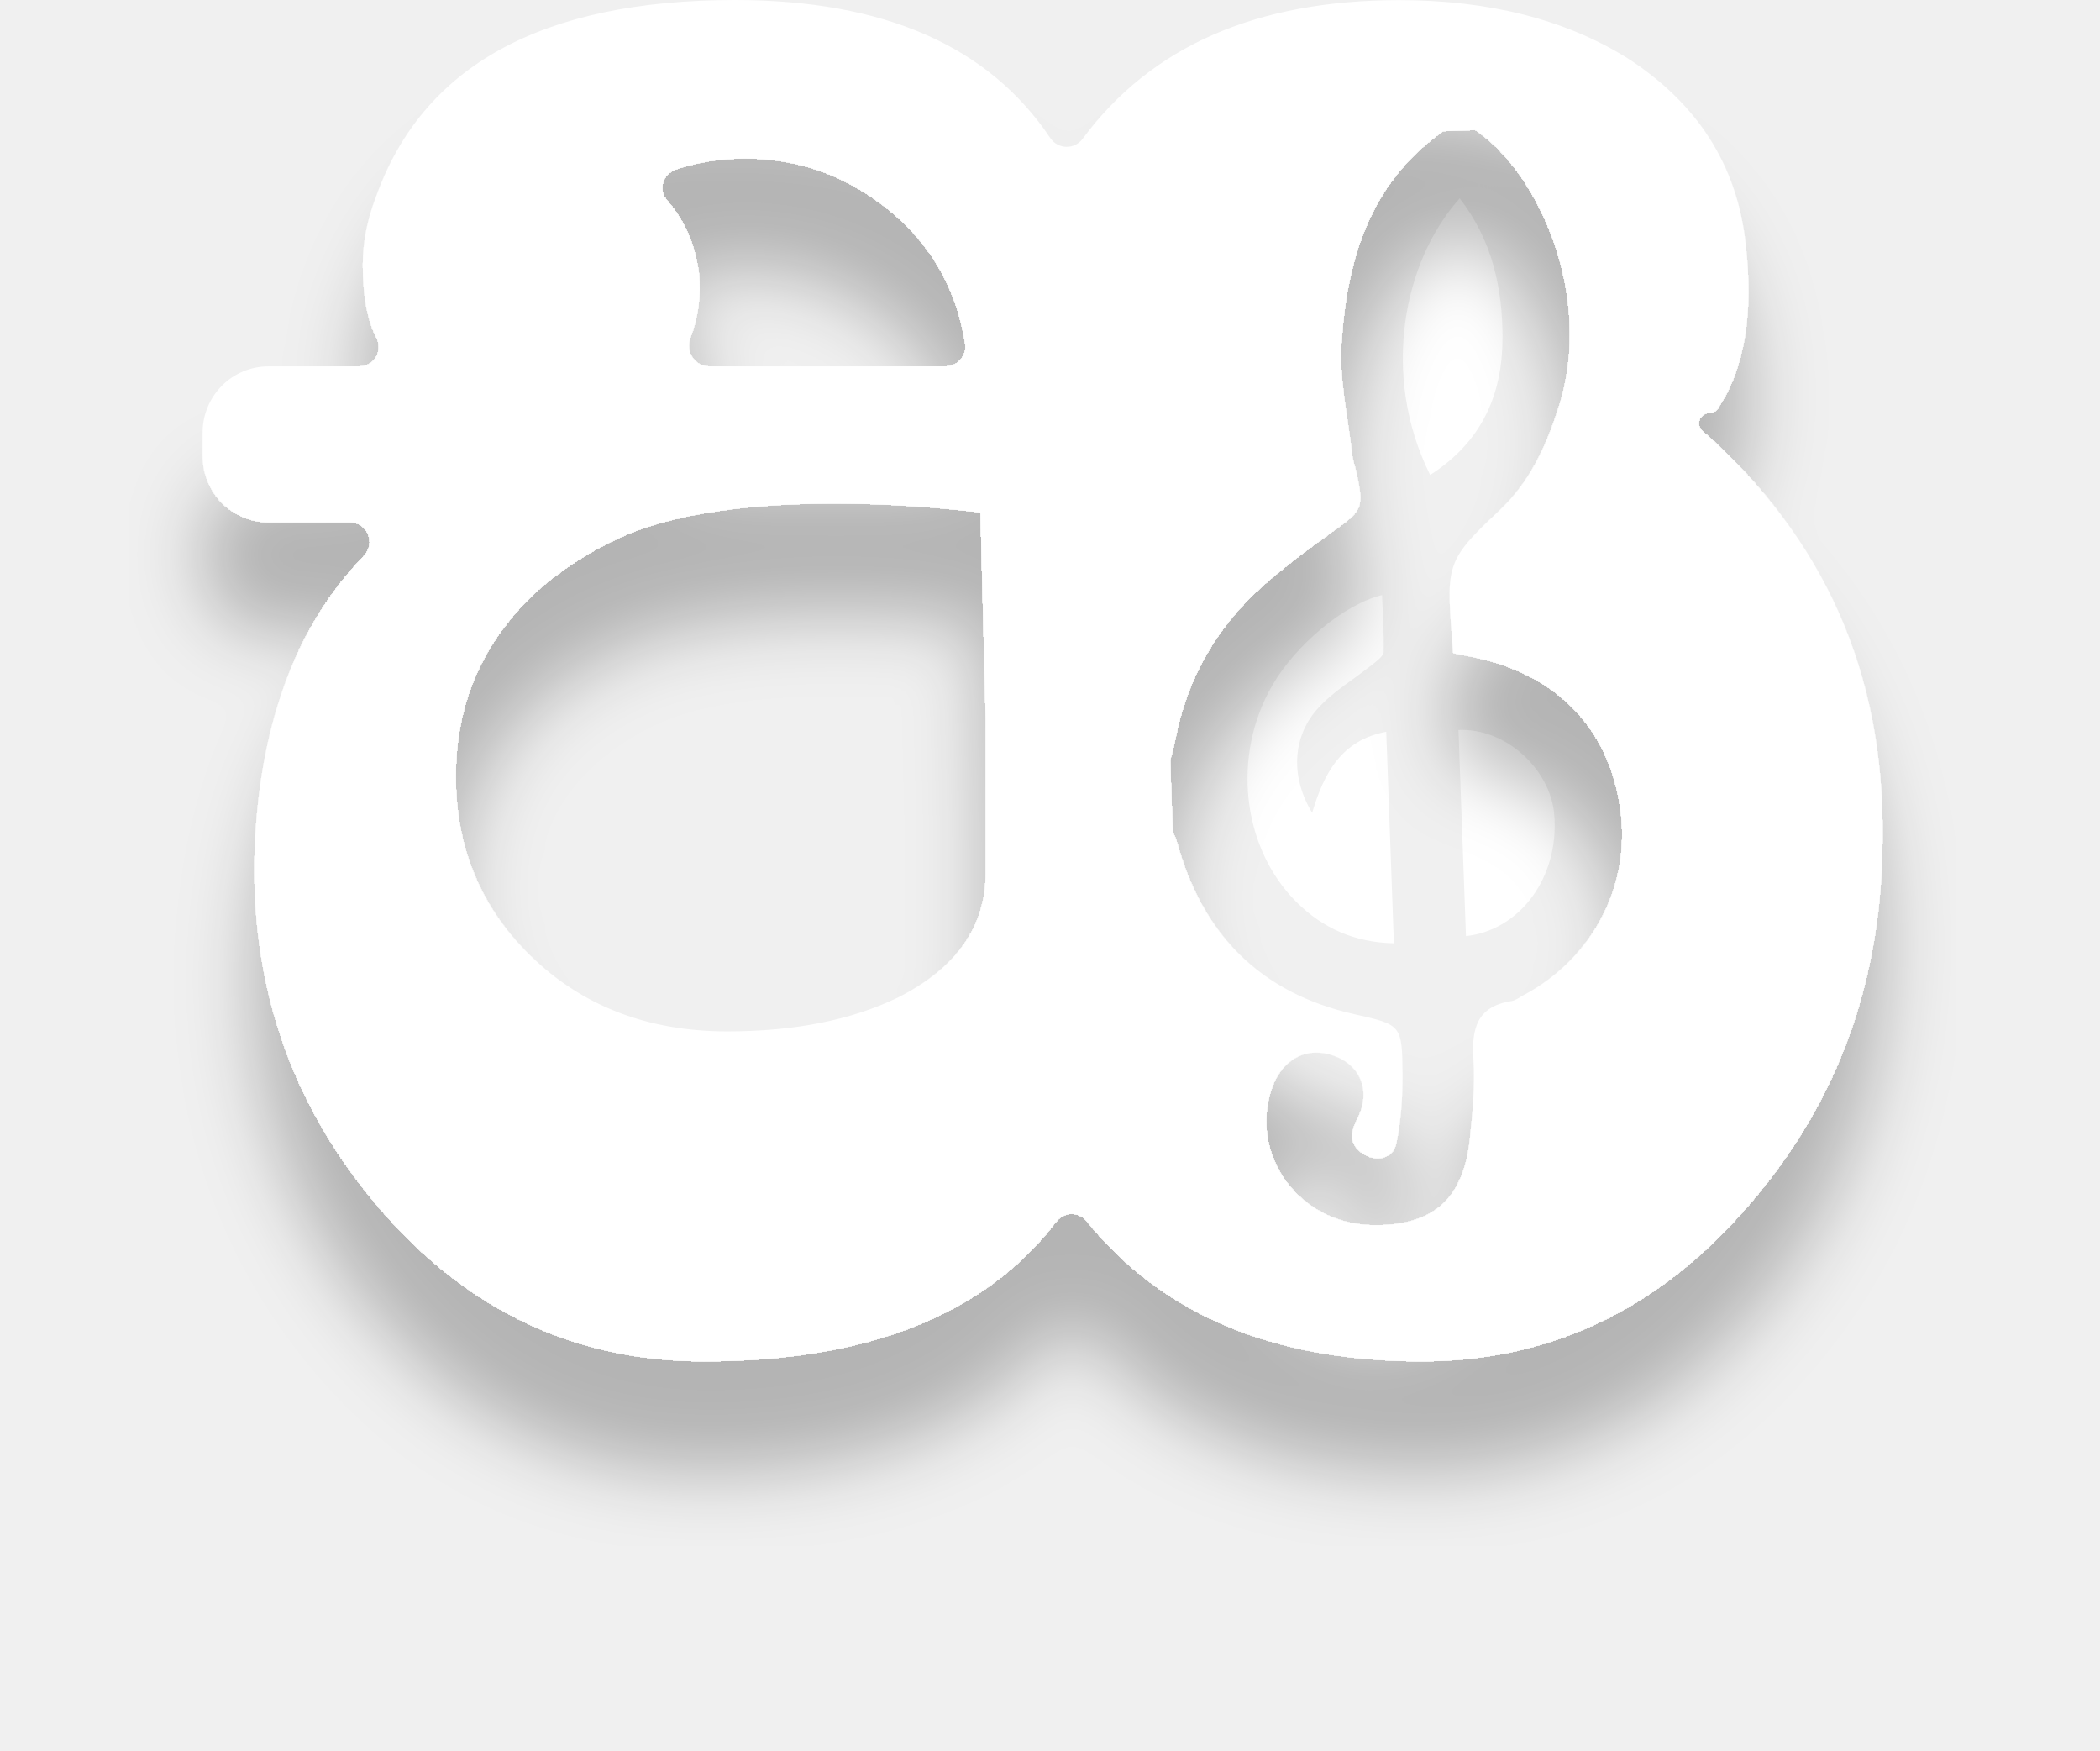
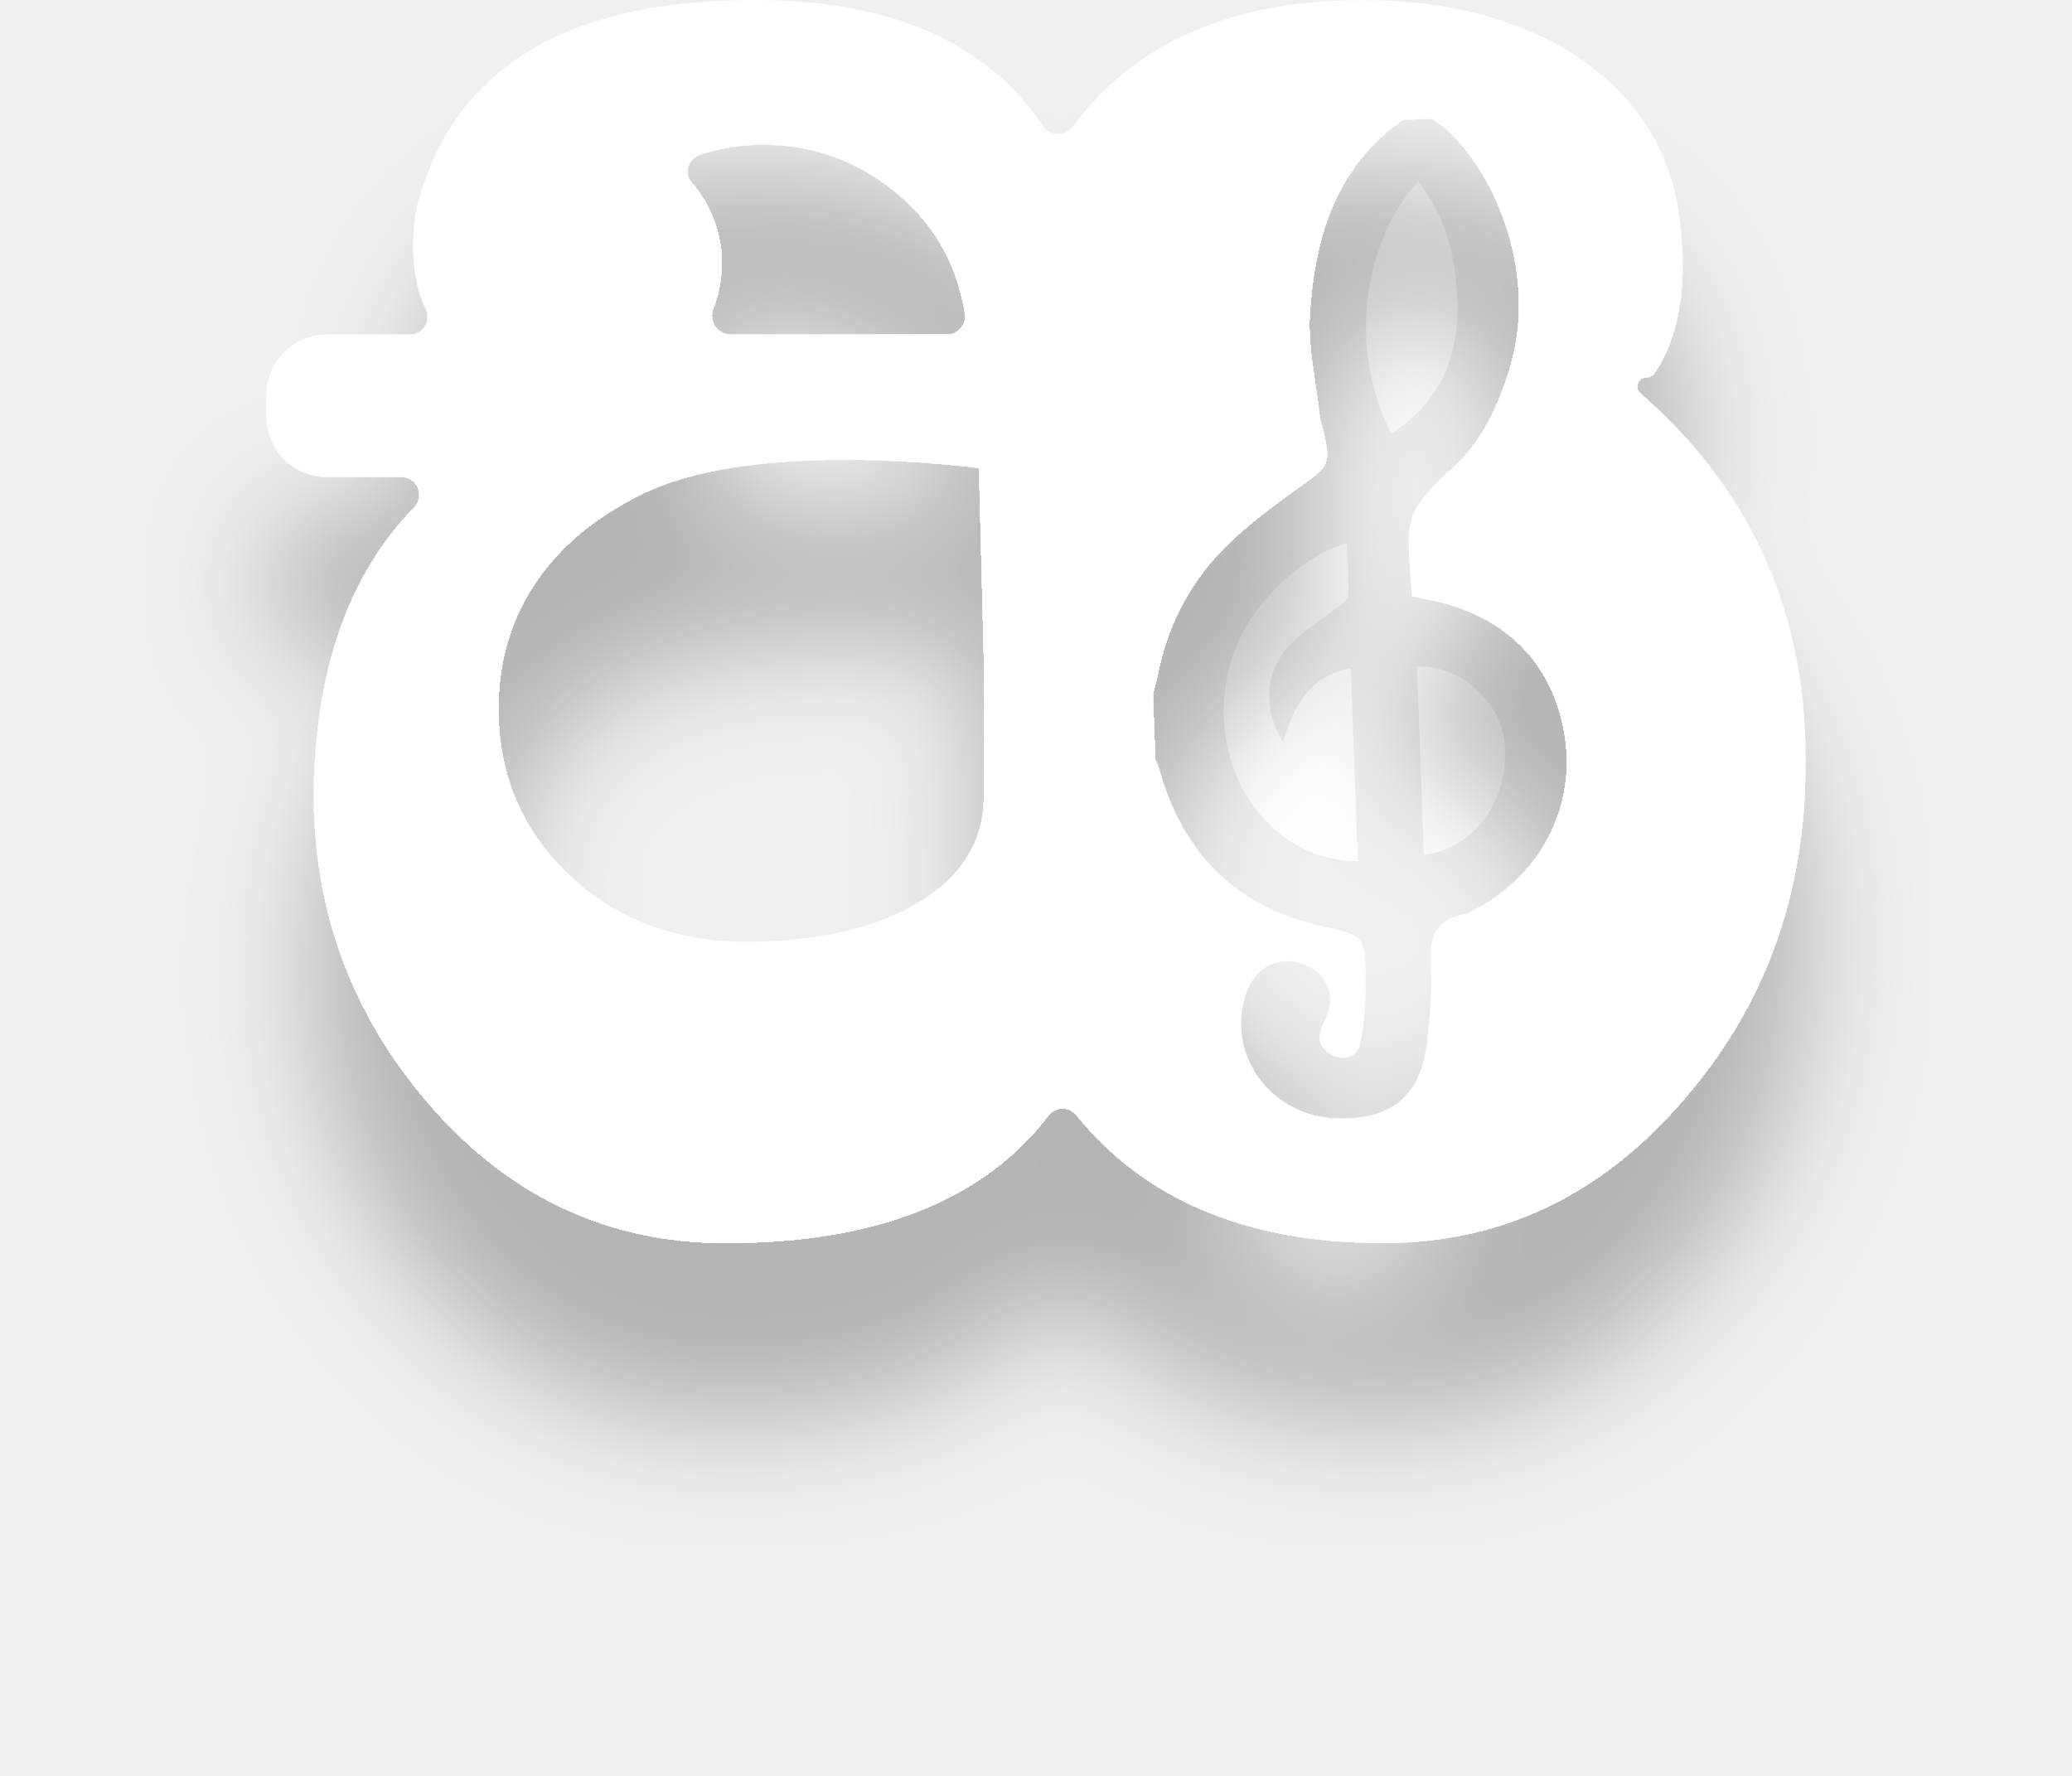
- <svg xmlns="http://www.w3.org/2000/svg" width="114" height="95" viewBox="0 0 114 95" fill="none">
-   <path d="M71.236 44.117C70.088 42.251 70.119 40.067 71.496 38.498C72.347 37.531 73.526 36.855 74.544 36.03C74.766 35.85 75.106 35.602 75.112 35.378C75.137 34.361 75.069 33.344 75.026 32.296C72.964 32.792 70.36 34.981 69.076 37.183C66.867 40.985 67.404 45.978 70.366 48.943C71.81 50.388 73.557 51.151 75.668 51.194C75.526 47.337 75.39 43.578 75.254 39.714C72.81 40.173 71.866 41.971 71.23 44.117H71.236Z" fill="white" />
-   <path d="M79.173 39.615C79.309 43.342 79.445 47.07 79.581 50.804C82.543 50.475 84.641 47.585 84.376 44.242C84.178 41.717 81.697 39.49 79.173 39.621V39.615Z" fill="white" />
-   <path d="M81.568 18.365C81.568 15.636 81.006 13.037 79.241 10.767C76.174 14.172 74.946 20.381 77.636 25.777C80.401 24.009 81.562 21.46 81.562 18.371L81.568 18.365Z" fill="white" />
-   <g filter="url(#filter0_d_19_24)">
-     <path d="M92.418 23.395C92.029 23.06 92.27 22.422 92.782 22.422C92.967 22.422 93.14 22.335 93.245 22.18C94.701 20.021 95.207 17.026 94.757 13.199C94.288 8.944 92.134 5.582 88.301 3.126C84.931 1.048 80.815 0.006 75.958 0.006C68.212 0.006 62.485 2.512 58.776 7.53C58.325 8.138 57.43 8.113 57.01 7.486C53.672 2.493 47.969 0 39.902 0C29.423 0 22.924 3.573 20.4 10.718C19.93 11.94 19.696 13.161 19.696 14.383C19.696 16.052 19.943 17.36 20.43 18.322C20.795 19.035 20.326 19.885 19.529 19.885H14.573C12.598 19.885 11 21.491 11 23.476V24.754C11 26.738 12.598 28.345 14.573 28.345H19.005C19.955 28.345 20.418 29.492 19.752 30.175C15.95 34.101 13.969 39.621 13.808 46.729C13.716 53.992 16.03 60.331 20.751 65.751C25.473 71.172 31.299 73.883 38.217 73.883C47.099 73.883 53.468 71.358 57.325 66.31C57.751 65.758 58.566 65.739 59.004 66.285C63.028 71.265 68.965 73.796 76.803 73.883C84.006 73.976 90.085 71.11 95.041 65.28C99.811 59.735 102.194 53.111 102.194 45.401C102.28 36.513 99.022 29.176 92.418 23.395ZM36.638 9.217C37.822 8.807 39.1 8.603 40.464 8.603C42.988 8.603 45.278 9.31 47.339 10.718C50.178 12.653 51.863 15.295 52.394 18.657C52.493 19.302 51.987 19.885 51.339 19.885H38.501C37.705 19.885 37.187 19.078 37.477 18.334C37.915 17.205 38.069 16.027 37.94 14.811C37.73 13.267 37.15 11.952 36.212 10.879C35.73 10.327 35.952 9.459 36.644 9.223L36.638 9.217ZM53.511 47.374C53.511 50.289 51.919 52.547 48.74 54.141C46.216 55.362 43.13 55.976 39.483 55.976C35.181 55.976 31.626 54.612 28.818 51.889C26.01 49.166 24.652 45.78 24.751 41.736C24.843 37.884 26.343 34.64 29.238 32.004C29.238 32.004 31.126 30.268 33.866 29.083C40.526 26.205 52.413 27.712 53.227 27.818L53.511 39.05V47.367V47.374ZM82.734 53.992C82.506 54.116 82.284 54.296 82.043 54.333C80.167 54.624 79.877 55.834 79.988 57.502C80.08 58.941 79.945 60.411 79.79 61.856C79.432 65.137 77.729 66.576 74.433 66.489C70.508 66.384 67.823 62.7 69.033 59.09C69.539 57.583 70.773 56.845 72.168 57.223C73.804 57.663 74.483 59.146 73.693 60.709C73.329 61.434 73.205 62.049 73.946 62.582C74.674 63.103 75.631 62.892 75.803 62.036C76.05 60.814 76.143 59.549 76.137 58.302C76.118 55.617 76.075 55.617 73.538 55.046C68.416 53.899 65.262 50.711 63.88 45.674C63.83 45.494 63.738 45.321 63.664 45.147C63.614 43.851 63.571 42.561 63.522 41.264C63.614 40.892 63.725 40.526 63.799 40.148C64.447 36.786 66.071 33.977 68.626 31.731C69.811 30.689 71.088 29.747 72.372 28.829C73.97 27.687 74.057 27.576 73.625 25.622C73.557 25.306 73.433 24.996 73.403 24.679C73.18 22.663 72.693 20.629 72.822 18.638C73.112 14.11 74.353 9.911 78.346 7.12C78.926 7.102 79.507 7.077 80.087 7.058C83.444 9.273 86.567 15.977 84.623 22.081C83.944 24.208 83.037 26.18 81.376 27.725C78.334 30.559 78.531 30.714 78.889 35.447C79.346 35.54 79.815 35.626 80.284 35.732C84.629 36.712 87.363 39.621 87.962 43.907C88.542 48.037 86.505 51.97 82.734 53.998V53.992Z" fill="white" />
+ <svg xmlns="http://www.w3.org/2000/svg" width="70" height="60" viewBox="0 0 70 60" fill="none">
+   <path d="M43.345 25.077C42.691 24.016 42.708 22.775 43.493 21.883C43.979 21.333 44.651 20.949 45.231 20.48C45.358 20.378 45.552 20.237 45.555 20.11C45.569 19.532 45.531 18.953 45.506 18.358C44.331 18.64 42.846 19.884 42.114 21.136C40.854 23.297 41.16 26.135 42.849 27.82C43.672 28.642 44.668 29.075 45.872 29.1C45.791 26.907 45.714 24.771 45.636 22.574C44.243 22.835 43.704 23.858 43.342 25.077H43.345Z" fill="white" />
+   <path d="M47.871 22.518C47.948 24.637 48.026 26.756 48.103 28.878C49.792 28.691 50.989 27.048 50.837 25.148C50.725 23.713 49.31 22.447 47.871 22.521V22.518Z" fill="white" />
+   <path d="M49.236 10.439C49.236 8.888 48.916 7.411 47.909 6.12C46.16 8.056 45.46 11.585 46.995 14.652C48.571 13.647 49.233 12.198 49.233 10.443L49.236 10.439Z" fill="white" />
+   <g filter="url(#filter0_d_11_138)">
+     <path d="M55.422 13.298C55.201 13.108 55.338 12.745 55.63 12.745C55.736 12.745 55.834 12.695 55.894 12.607C56.724 11.38 57.013 9.678 56.756 7.502C56.489 5.084 55.261 3.173 53.075 1.777C51.154 0.596 48.807 0.004 46.037 0.004C41.621 0.004 38.355 1.428 36.24 4.28C35.984 4.626 35.473 4.611 35.234 4.255C33.33 1.417 30.079 0 25.479 0C19.504 0 15.799 2.031 14.359 6.092C14.092 6.787 13.958 7.481 13.958 8.176C13.958 9.124 14.099 9.868 14.377 10.415C14.585 10.82 14.317 11.303 13.863 11.303H11.037C9.911 11.303 9 12.216 9 13.344V14.07C9 15.199 9.911 16.112 11.037 16.112H13.564C14.106 16.112 14.37 16.764 13.99 17.152C11.822 19.384 10.693 22.521 10.601 26.562C10.548 30.69 11.868 34.293 14.56 37.374C17.252 40.456 20.574 41.996 24.519 41.996C29.582 41.996 33.214 40.562 35.413 37.692C35.656 37.378 36.121 37.367 36.371 37.678C38.665 40.509 42.05 41.947 46.519 41.996C50.626 42.049 54.092 40.42 56.918 37.106C59.638 33.955 60.996 30.189 60.996 25.807C61.046 20.755 59.188 16.584 55.422 13.298ZM23.618 5.239C24.294 5.006 25.022 4.89 25.8 4.89C27.239 4.89 28.544 5.292 29.72 6.092C31.338 7.192 32.299 8.694 32.602 10.605C32.658 10.972 32.37 11.303 32 11.303H24.681C24.227 11.303 23.931 10.845 24.096 10.422C24.346 9.78 24.434 9.11 24.36 8.419C24.241 7.541 23.91 6.794 23.375 6.184C23.101 5.87 23.227 5.376 23.621 5.243L23.618 5.239ZM33.239 26.928C33.239 28.585 32.331 29.869 30.519 30.775C29.079 31.469 27.32 31.818 25.24 31.818C22.787 31.818 20.76 31.043 19.159 29.495C17.558 27.947 16.784 26.022 16.84 23.724C16.893 21.534 17.748 19.69 19.399 18.192C19.399 18.192 20.475 17.205 22.038 16.531C25.835 14.896 32.612 15.752 33.077 15.812L33.239 22.197V26.925V26.928ZM49.901 30.69C49.771 30.761 49.644 30.863 49.507 30.884C48.437 31.05 48.272 31.737 48.335 32.685C48.388 33.503 48.31 34.339 48.223 35.16C48.019 37.025 47.047 37.843 45.168 37.794C42.93 37.734 41.399 35.64 42.089 33.588C42.377 32.731 43.081 32.312 43.877 32.527C44.809 32.777 45.196 33.62 44.746 34.508C44.538 34.921 44.468 35.27 44.89 35.573C45.305 35.869 45.851 35.749 45.949 35.263C46.09 34.568 46.143 33.849 46.139 33.14C46.129 31.614 46.104 31.614 44.658 31.289C41.737 30.637 39.939 28.825 39.151 25.962C39.123 25.86 39.07 25.761 39.028 25.663C38.999 24.926 38.975 24.192 38.947 23.456C38.999 23.244 39.063 23.036 39.105 22.821C39.474 20.91 40.4 19.313 41.857 18.037C42.532 17.445 43.261 16.909 43.993 16.387C44.904 15.738 44.953 15.675 44.707 14.564C44.668 14.384 44.598 14.208 44.58 14.028C44.454 12.882 44.176 11.726 44.25 10.594C44.415 8.021 45.122 5.634 47.399 4.047C47.73 4.037 48.061 4.023 48.392 4.012C50.306 5.271 52.086 9.082 50.978 12.551C50.591 13.76 50.074 14.881 49.127 15.759C47.392 17.37 47.505 17.459 47.709 20.149C47.969 20.201 48.237 20.251 48.504 20.311C50.981 20.868 52.54 22.521 52.882 24.957C53.212 27.305 52.051 29.541 49.901 30.694V30.69Z" fill="white" />
  </g>
  <defs>
-     <filter id="filter0_d_19_24" x="7" y="0" width="99.195" height="83.885" filterUnits="userSpaceOnUse" color-interpolation-filters="sRGB">
+     <filter id="filter0_d_11_138" x="5" y="0" width="59.997" height="51.998" filterUnits="userSpaceOnUse" color-interpolation-filters="sRGB">
      <feFlood flood-opacity="0" result="BackgroundImageFix" />
      <feColorMatrix in="SourceAlpha" type="matrix" values="0 0 0 0 0 0 0 0 0 0 0 0 0 0 0 0 0 0 127 0" result="hardAlpha" />
      <feOffset dy="6" />
      <feGaussianBlur stdDeviation="2" />
      <feComposite in2="hardAlpha" operator="out" />
      <feColorMatrix type="matrix" values="0 0 0 0 0 0 0 0 0 0 0 0 0 0 0 0 0 0 0.25 0" />
-       <feBlend mode="normal" in2="BackgroundImageFix" result="effect1_dropShadow_19_24" />
-       <feBlend mode="normal" in="SourceGraphic" in2="effect1_dropShadow_19_24" result="shape" />
+       <feBlend mode="normal" in2="BackgroundImageFix" result="effect1_dropShadow_11_138" />
+       <feBlend mode="normal" in="SourceGraphic" in2="effect1_dropShadow_11_138" result="shape" />
    </filter>
  </defs>
</svg>
